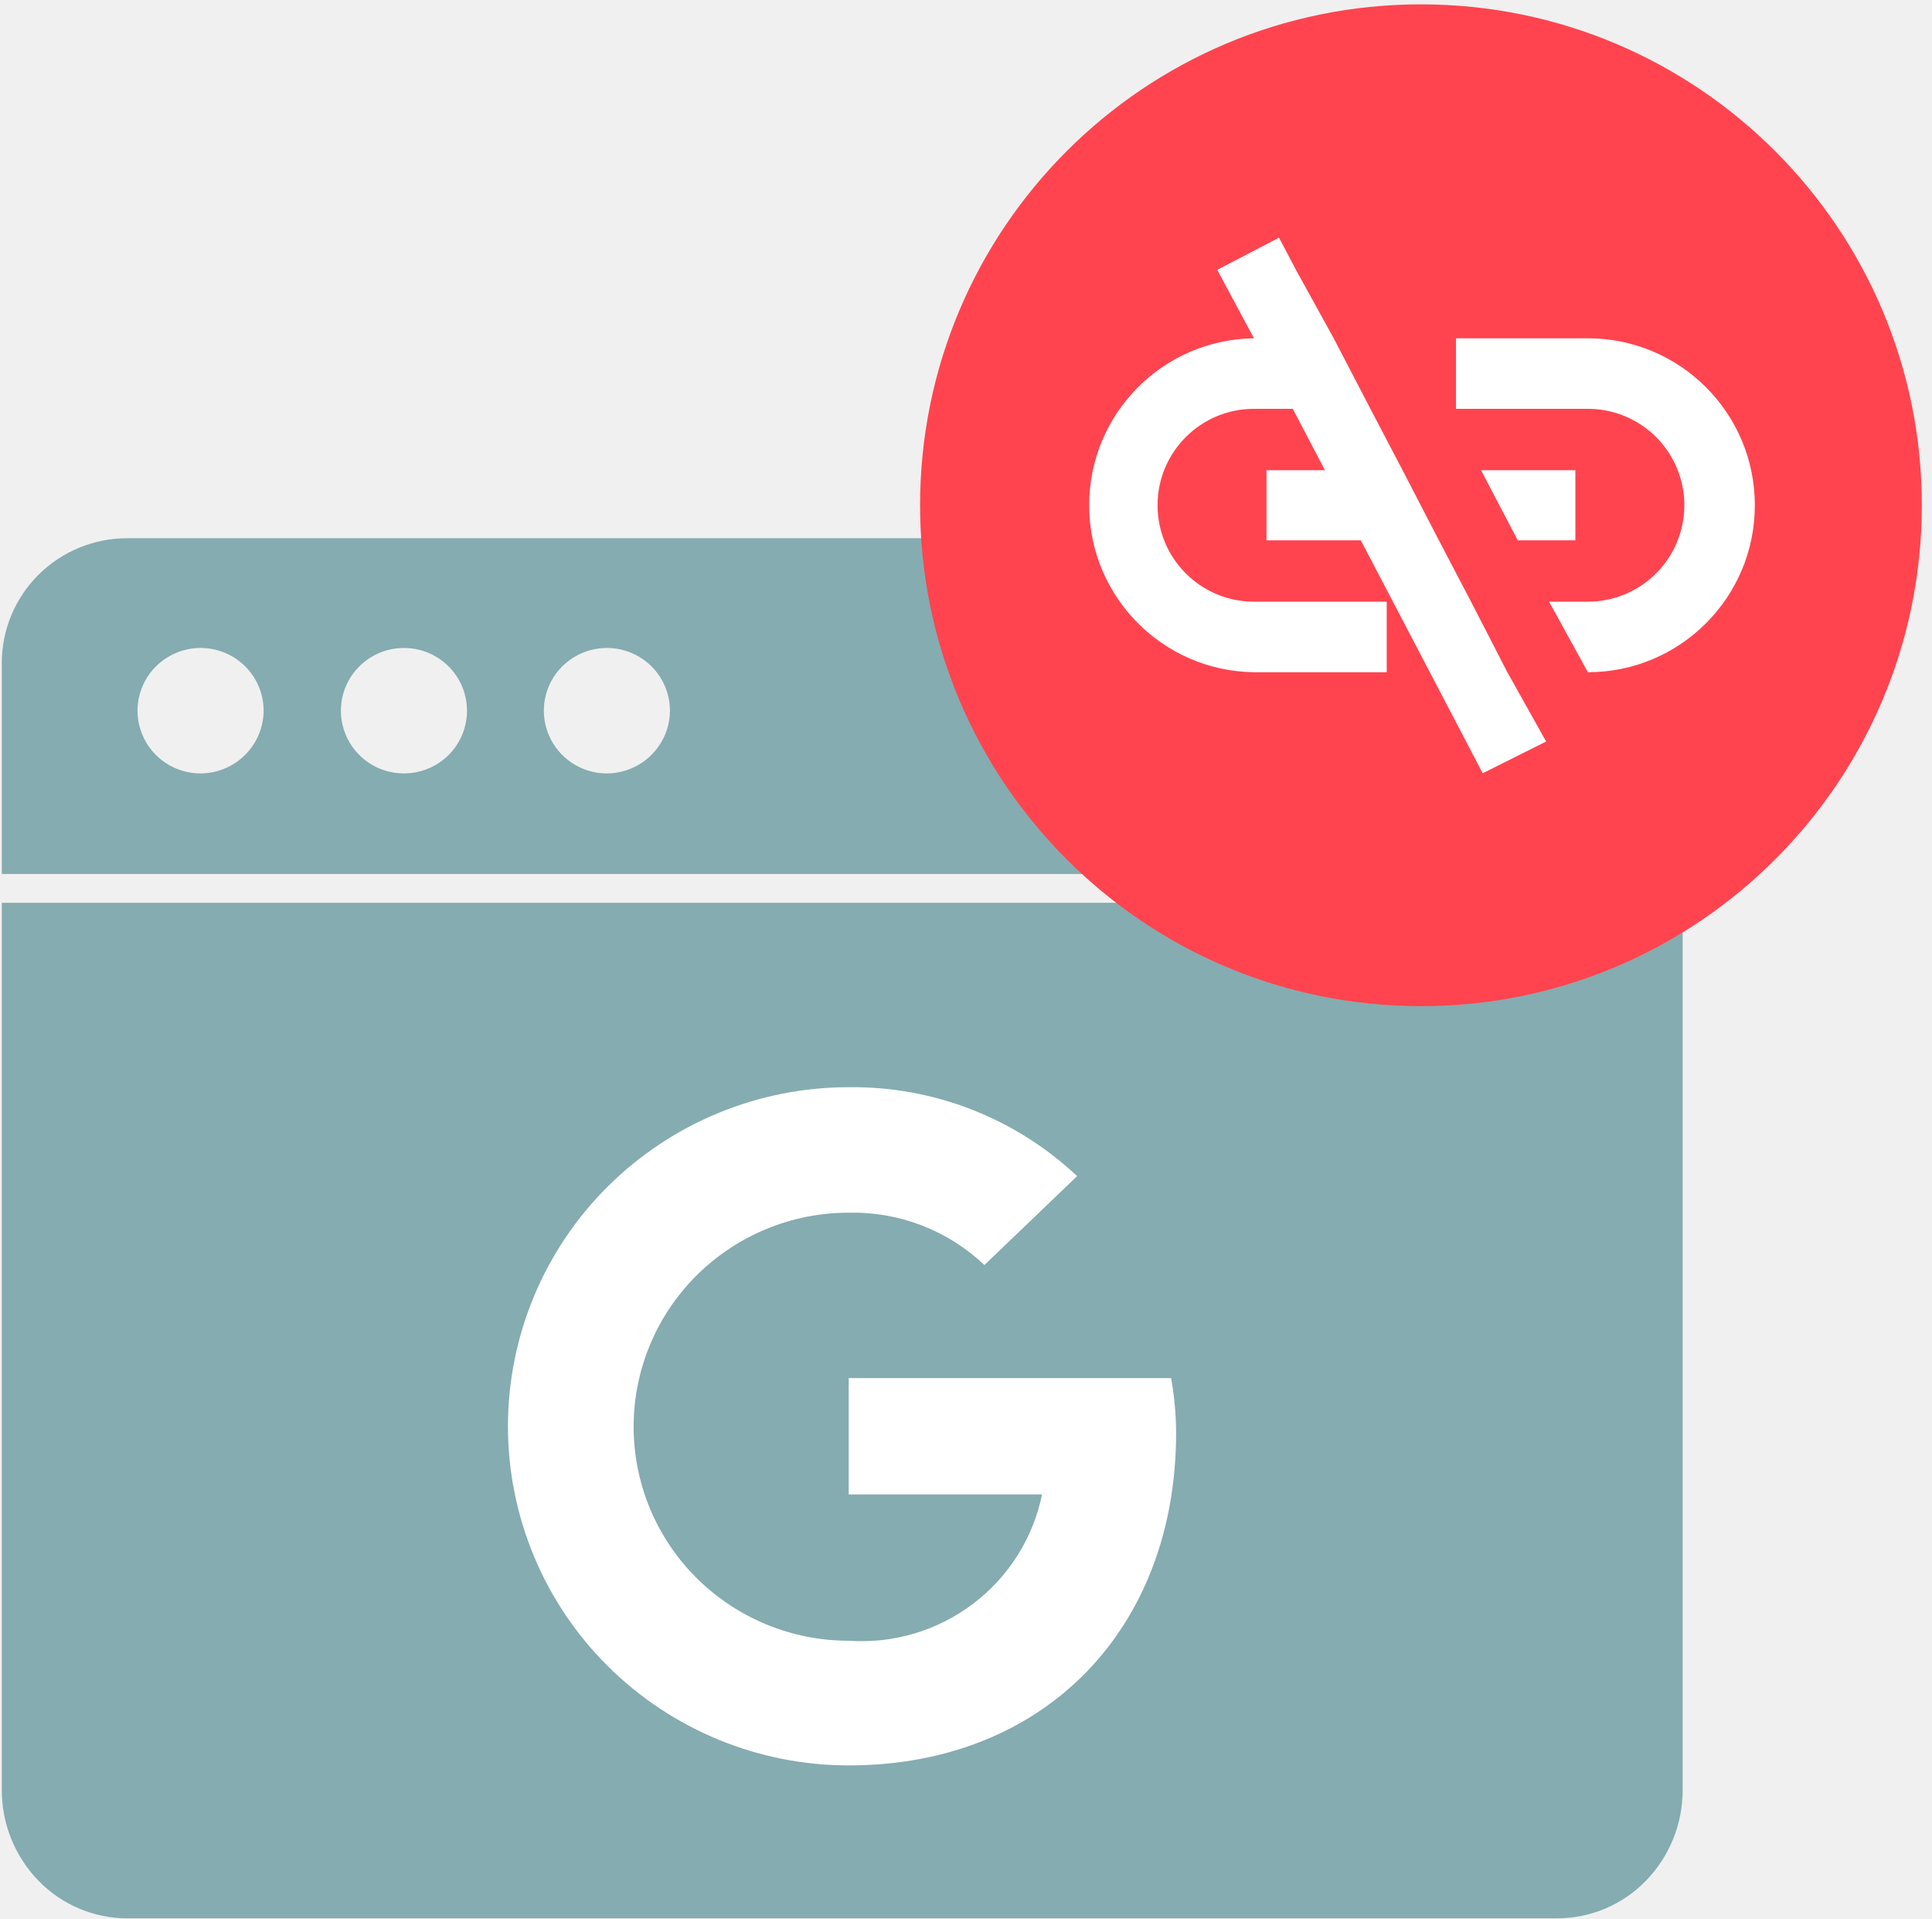
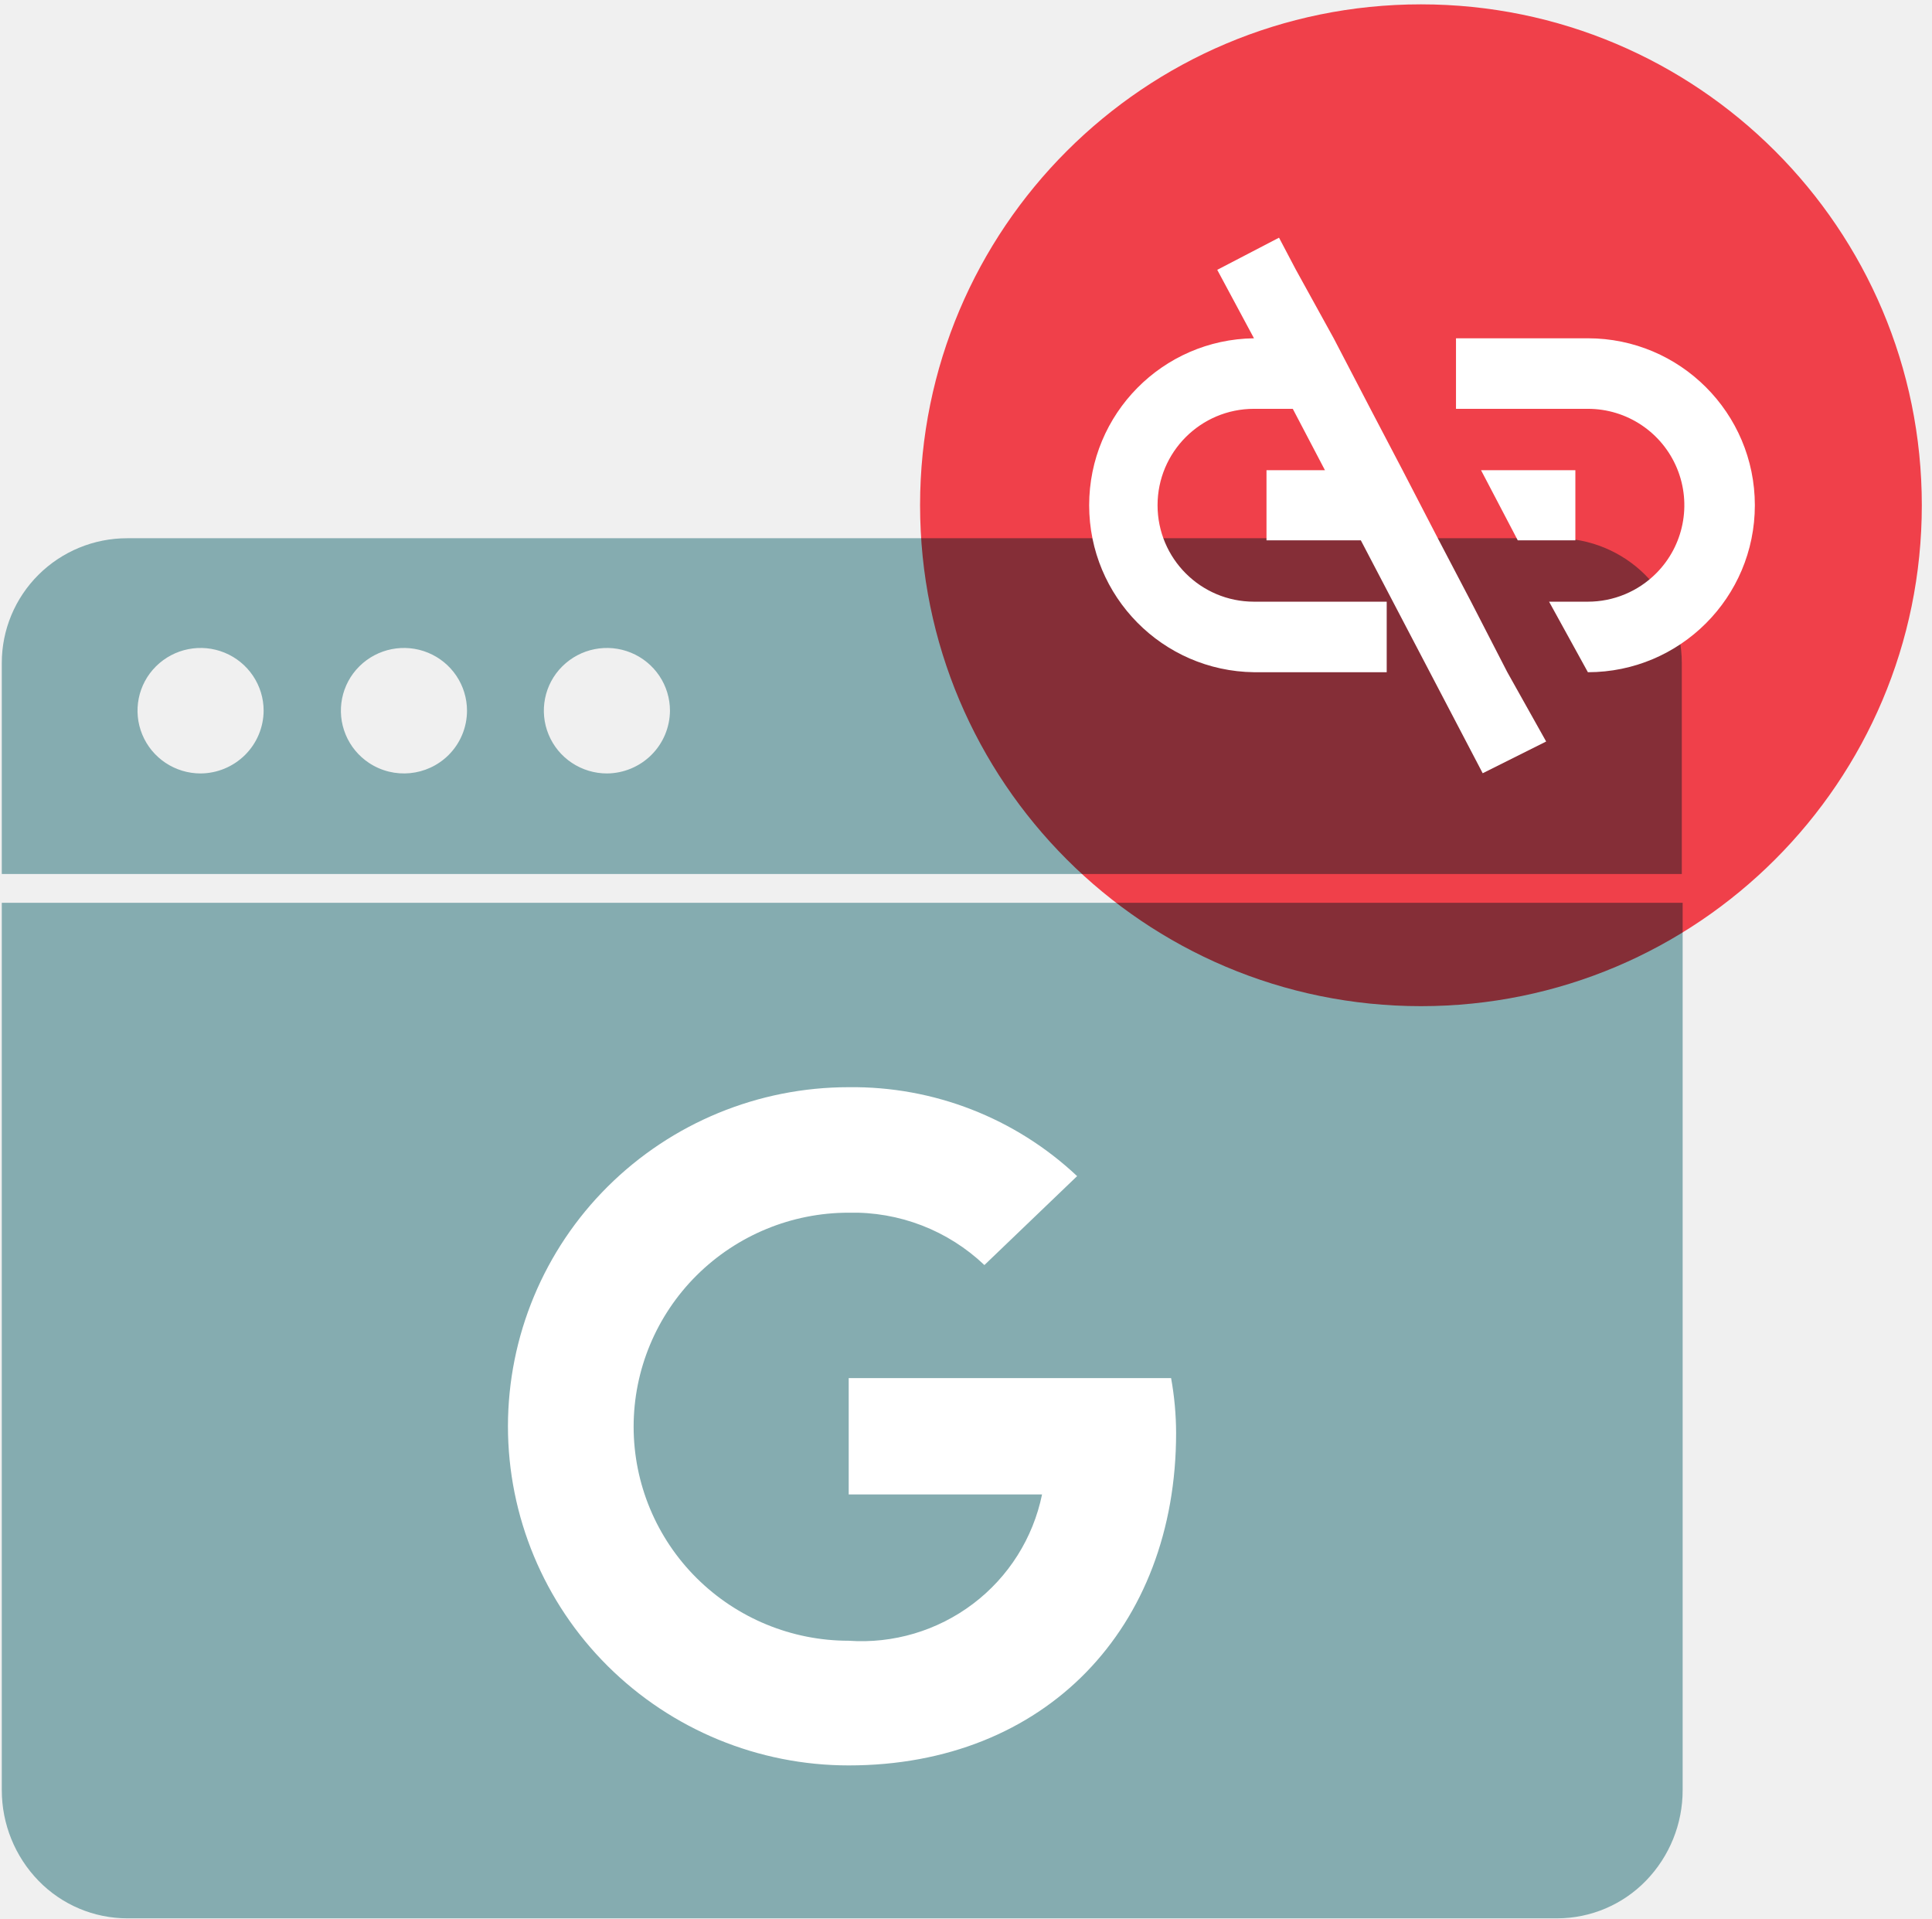
<svg xmlns="http://www.w3.org/2000/svg" width="140" height="139" fill="none">
-   <path fill="#85ACB0" fill-rule="evenodd" d="M119.211 41.646a9.01 9.01 0 012.659 6.387V63.33H.13V48.033c0-2.395.957-4.693 2.66-6.387A9.101 9.101 0 019.21 39h103.582a9.1 9.1 0 016.419 2.646zM11.996 55.276c.752.5 1.635.767 2.539.767a4.611 4.611 0 003.222-1.34 4.566 4.566 0 001.347-3.207c0-.899-.268-1.778-.77-2.526a4.564 4.564 0 00-2.05-1.674 4.59 4.59 0 00-4.98.985 4.526 4.526 0 00-.99 4.955c.345.831.931 1.541 1.682 2.04zm14.737 0a4.586 4.586 0 005.77-.565 4.546 4.546 0 001.338-3.215c0-.899-.268-1.778-.77-2.526a4.564 4.564 0 00-2.05-1.674 4.59 4.59 0 00-4.98.985 4.526 4.526 0 00-.99 4.955c.345.831.931 1.541 1.682 2.04zm14.707 0c.752.5 1.635.767 2.539.767a4.611 4.611 0 003.222-1.34 4.566 4.566 0 001.347-3.207c0-.899-.268-1.778-.77-2.526a4.564 4.564 0 00-2.05-1.674 4.59 4.59 0 00-4.98.985 4.525 4.525 0 00-.99 4.955c.345.831.93 1.541 1.682 2.04zM.13 129.702V65.415h121.801v64.286a9.41 9.41 0 01-2.661 6.576 8.974 8.974 0 01-6.422 2.723H9.214a8.976 8.976 0 01-6.423-2.723 9.413 9.413 0 01-2.66-6.576z" clip-rule="evenodd" />
-   <path fill="#fff" fill-rule="evenodd" d="M61.5 99.855v8.431h14.01a13.27 13.27 0 01-5 7.924 13.395 13.395 0 01-9.01 2.676 15.624 15.624 0 01-11.02-4.542 15.47 15.47 0 01-4.565-10.966c0-4.113 1.642-8.057 4.565-10.965A15.623 15.623 0 0161.5 87.87a13.83 13.83 0 015.296.922 13.778 13.778 0 014.538 2.872l6.718-6.444A23.728 23.728 0 0061.5 78.777a24.755 24.755 0 00-17.46 7.197 24.51 24.51 0 00-7.232 17.374 24.507 24.507 0 007.232 17.374 24.755 24.755 0 0017.46 7.197c14.253 0 23.725-9.967 23.725-24.089a22.666 22.666 0 00-.363-3.975H61.499z" clip-rule="evenodd" />
-   <path fill="#FF444F" d="M102.967 72.905c20.045 0 36.295-16.25 36.295-36.295S123.012.315 102.967.315 66.672 16.565 66.672 36.61s16.25 36.295 36.295 36.295z" />
-   <path fill="#fff" fill-rule="evenodd" d="M104.267 39.15l2.329 4.447 2.631 5.111 2.813 5.021-4.598 2.299-8.831-16.877h-6.836v-5.082h4.235l-2.33-4.446h-2.812a6.987 6.987 0 000 13.974h9.618v5.111h-9.618a12.099 12.099 0 010-24.196l-2.662-4.96 4.477-2.33 1.21 2.3 2.752 4.99 2.661 5.111 2.329 4.446 2.632 5.082zm10.798-14.638h-9.558v5.111h9.558a6.985 6.985 0 014.94 11.927 6.985 6.985 0 01-4.94 2.047h-2.813l2.813 5.111a12.1 12.1 0 0012.098-12.098 12.101 12.101 0 00-12.098-12.098zm-.908 14.639v-5.082h-6.836l2.662 5.082h4.174z" clip-rule="evenodd" />
+   <path fill-rule="evenodd" clip-rule="evenodd" d="M119.211 41.646a9.01 9.01 0 012.659 6.387V63.33H.13V48.033c0-2.395.957-4.693 2.66-6.387A9.101 9.101 0 019.21 39h103.582a9.1 9.1 0 016.419 2.646zM11.996 55.276c.752.5 1.635.767 2.539.767a4.611 4.611 0 003.222-1.34 4.566 4.566 0 001.347-3.207c0-.899-.268-1.778-.77-2.526a4.564 4.564 0 00-2.05-1.674 4.59 4.59 0 00-4.98.985 4.526 4.526 0 00-.99 4.955c.345.831.931 1.541 1.682 2.04zm14.737 0a4.586 4.586 0 005.77-.565 4.546 4.546 0 001.338-3.215c0-.899-.268-1.778-.77-2.526a4.564 4.564 0 00-2.05-1.674 4.59 4.59 0 00-4.98.985 4.526 4.526 0 00-.99 4.955c.345.831.931 1.541 1.682 2.04zm14.707 0c.752.5 1.635.767 2.539.767a4.611 4.611 0 003.222-1.34 4.566 4.566 0 001.347-3.207c0-.899-.268-1.778-.77-2.526a4.564 4.564 0 00-2.05-1.674 4.59 4.59 0 00-4.98.985 4.525 4.525 0 00-.99 4.955c.345.831.93 1.541 1.682 2.04zM.13 129.702V65.415h121.801v64.286a9.41 9.41 0 01-2.661 6.576 8.974 8.974 0 01-6.422 2.723H9.214a8.976 8.976 0 01-6.423-2.723 9.413 9.413 0 01-2.66-6.576z" fill="#85ACB0" />
+   <path fill-rule="evenodd" clip-rule="evenodd" d="M61.5 99.855v8.431h14.01a13.27 13.27 0 01-5 7.924 13.395 13.395 0 01-9.01 2.676 15.624 15.624 0 01-11.02-4.542 15.47 15.47 0 01-4.565-10.966c0-4.113 1.642-8.057 4.565-10.965A15.623 15.623 0 0161.5 87.87a13.83 13.83 0 015.296.922 13.778 13.778 0 014.538 2.872l6.718-6.444A23.728 23.728 0 0061.5 78.777a24.755 24.755 0 00-17.46 7.197 24.51 24.51 0 00-7.232 17.374 24.507 24.507 0 007.232 17.374 24.755 24.755 0 0017.46 7.197c14.253 0 23.725-9.967 23.725-24.089a22.666 22.666 0 00-.363-3.975H61.499z" fill="#fff" />
+   <g style="mix-blend-mode:multiply">
+     <path d="M102.967 72.905c20.045 0 36.295-16.25 36.295-36.295S123.012.315 102.967.315 66.672 16.565 66.672 36.61s16.25 36.295 36.295 36.295z" fill="#FF444F" />
+   </g>
+   <path fill-rule="evenodd" clip-rule="evenodd" d="M104.267 39.15l2.329 4.447 2.631 5.111 2.813 5.021-4.598 2.299-8.831-16.877h-6.836v-5.082h4.235l-2.33-4.446h-2.812a6.987 6.987 0 000 13.974h9.618v5.111h-9.618a12.099 12.099 0 010-24.196l-2.662-4.96 4.477-2.33 1.21 2.3 2.752 4.99 2.661 5.111 2.329 4.446 2.632 5.082zm10.798-14.638h-9.558v5.111h9.558a6.985 6.985 0 014.94 11.927 6.985 6.985 0 01-4.94 2.047h-2.813l2.813 5.111a12.1 12.1 0 0012.098-12.098 12.101 12.101 0 00-12.098-12.098zm-.908 14.639v-5.082h-6.836l2.662 5.082h4.174z" fill="#fff" />
</svg>
